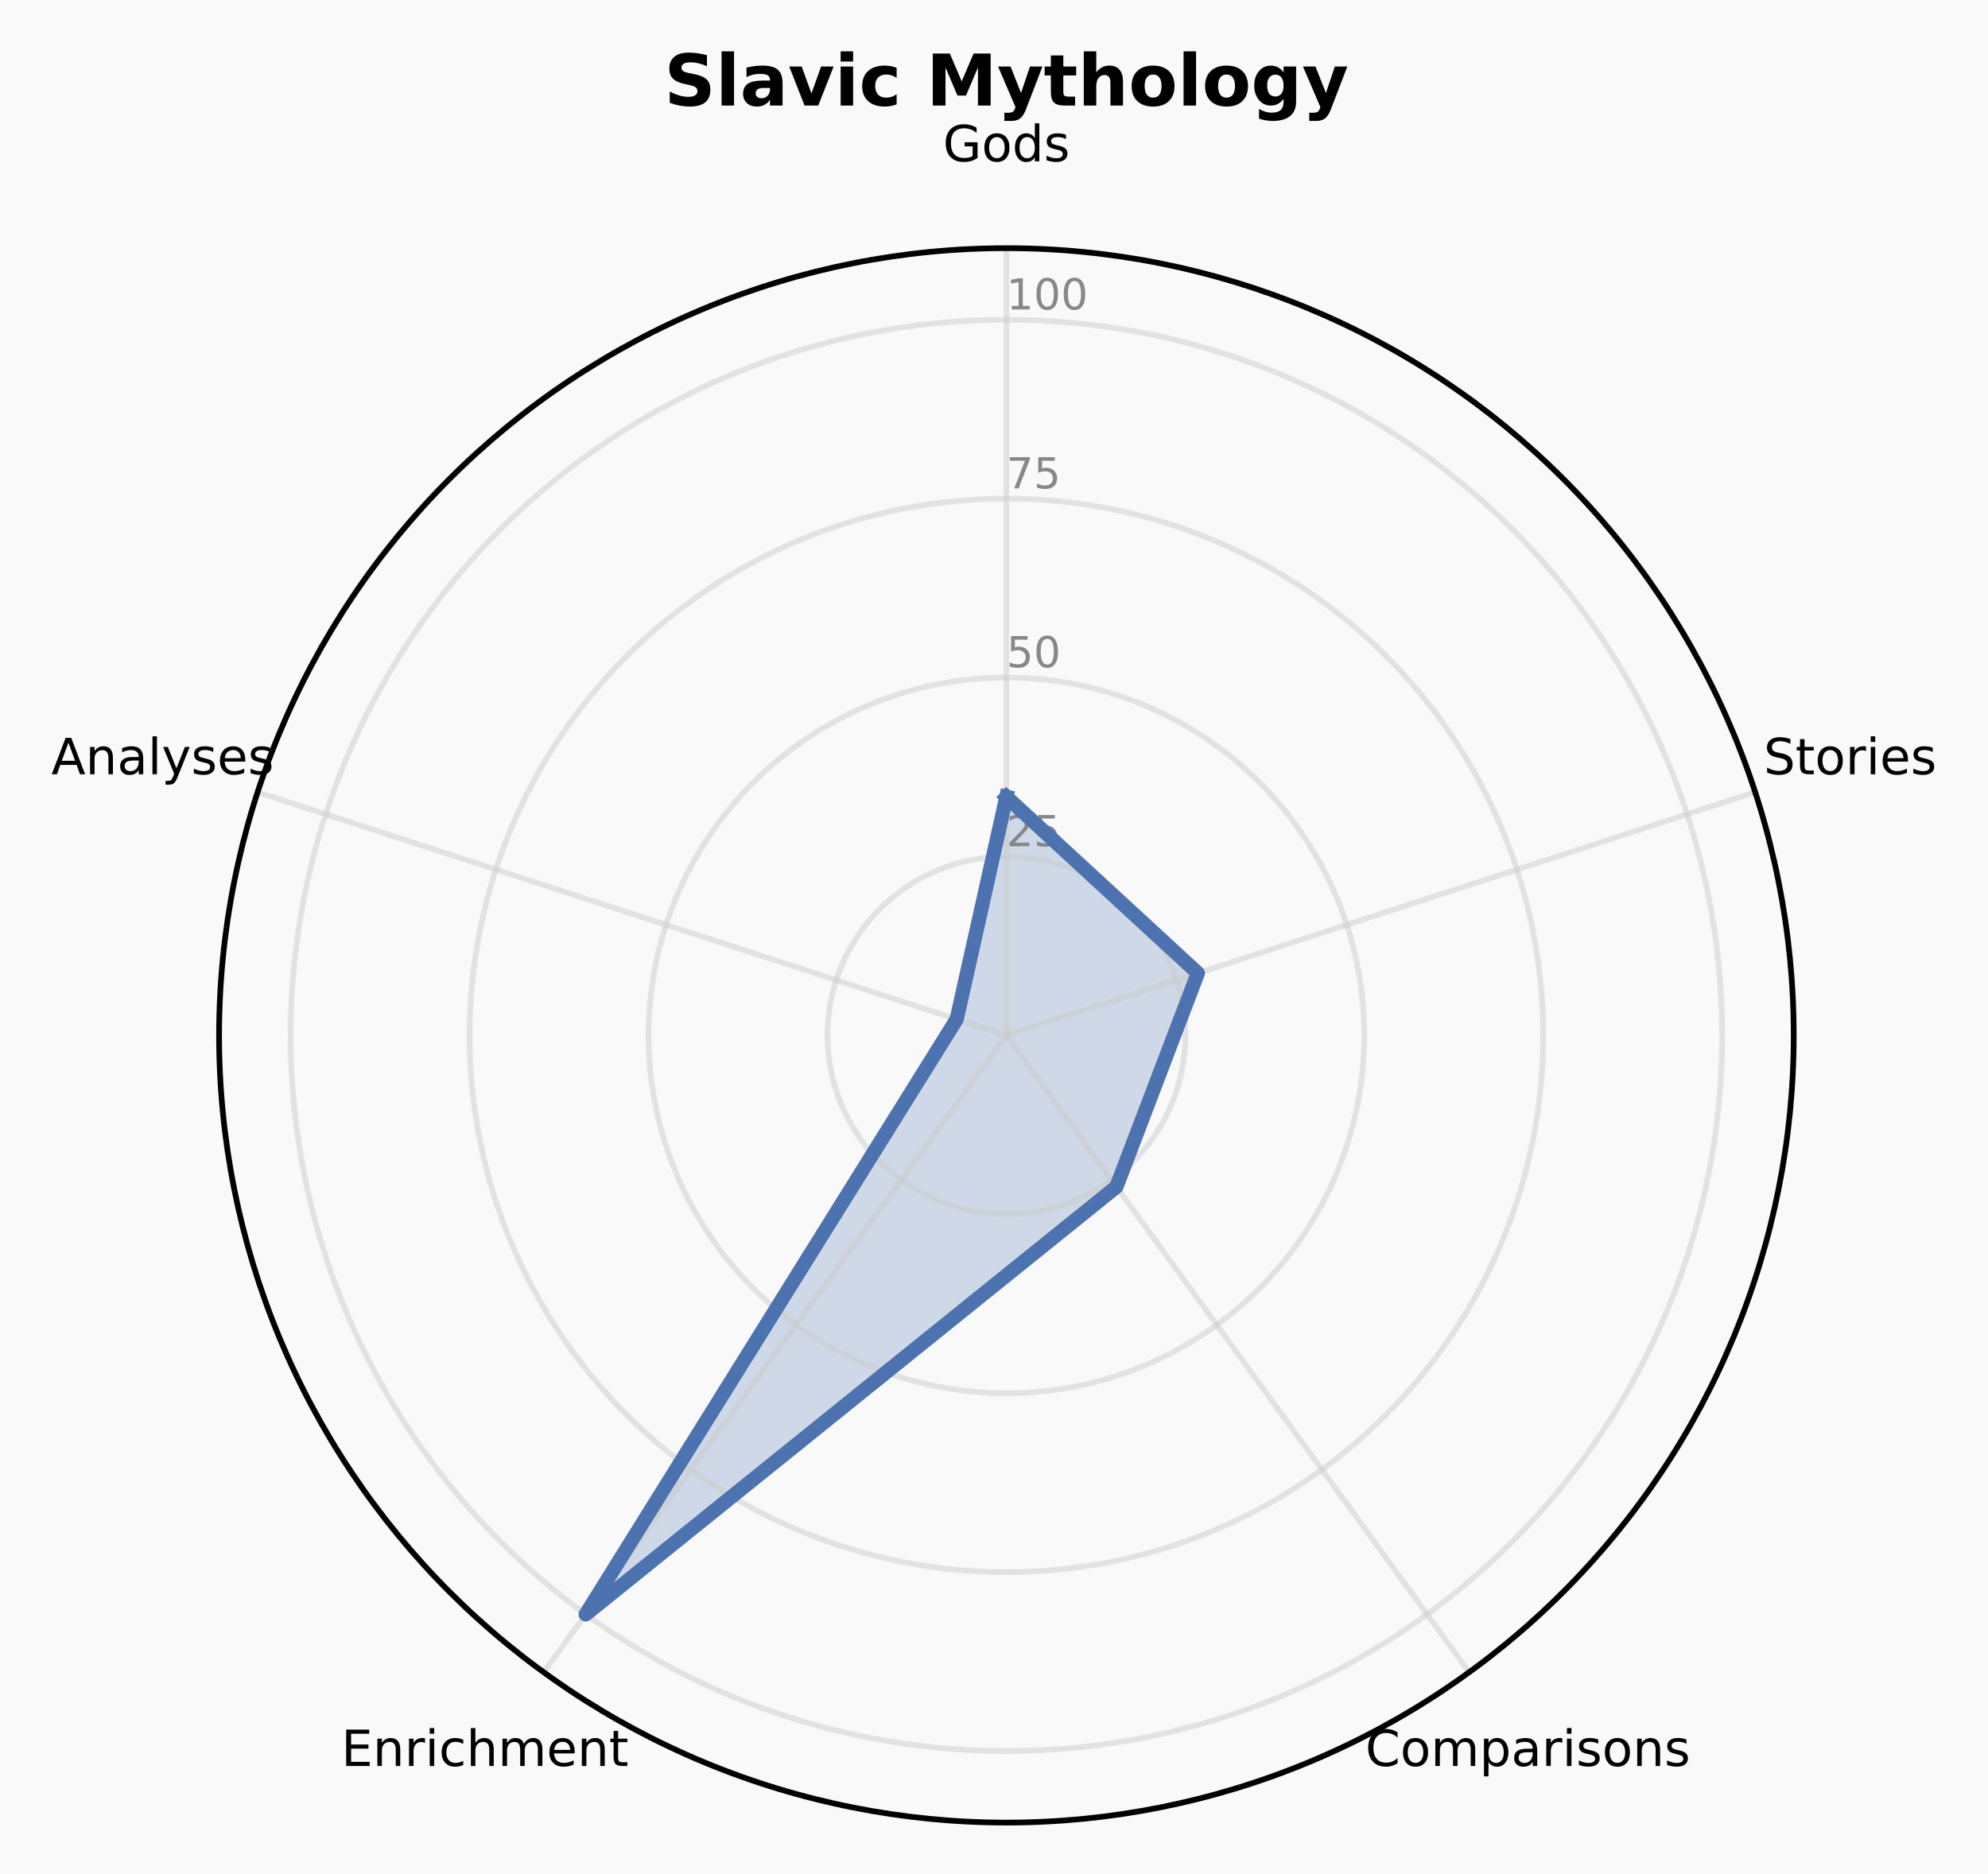
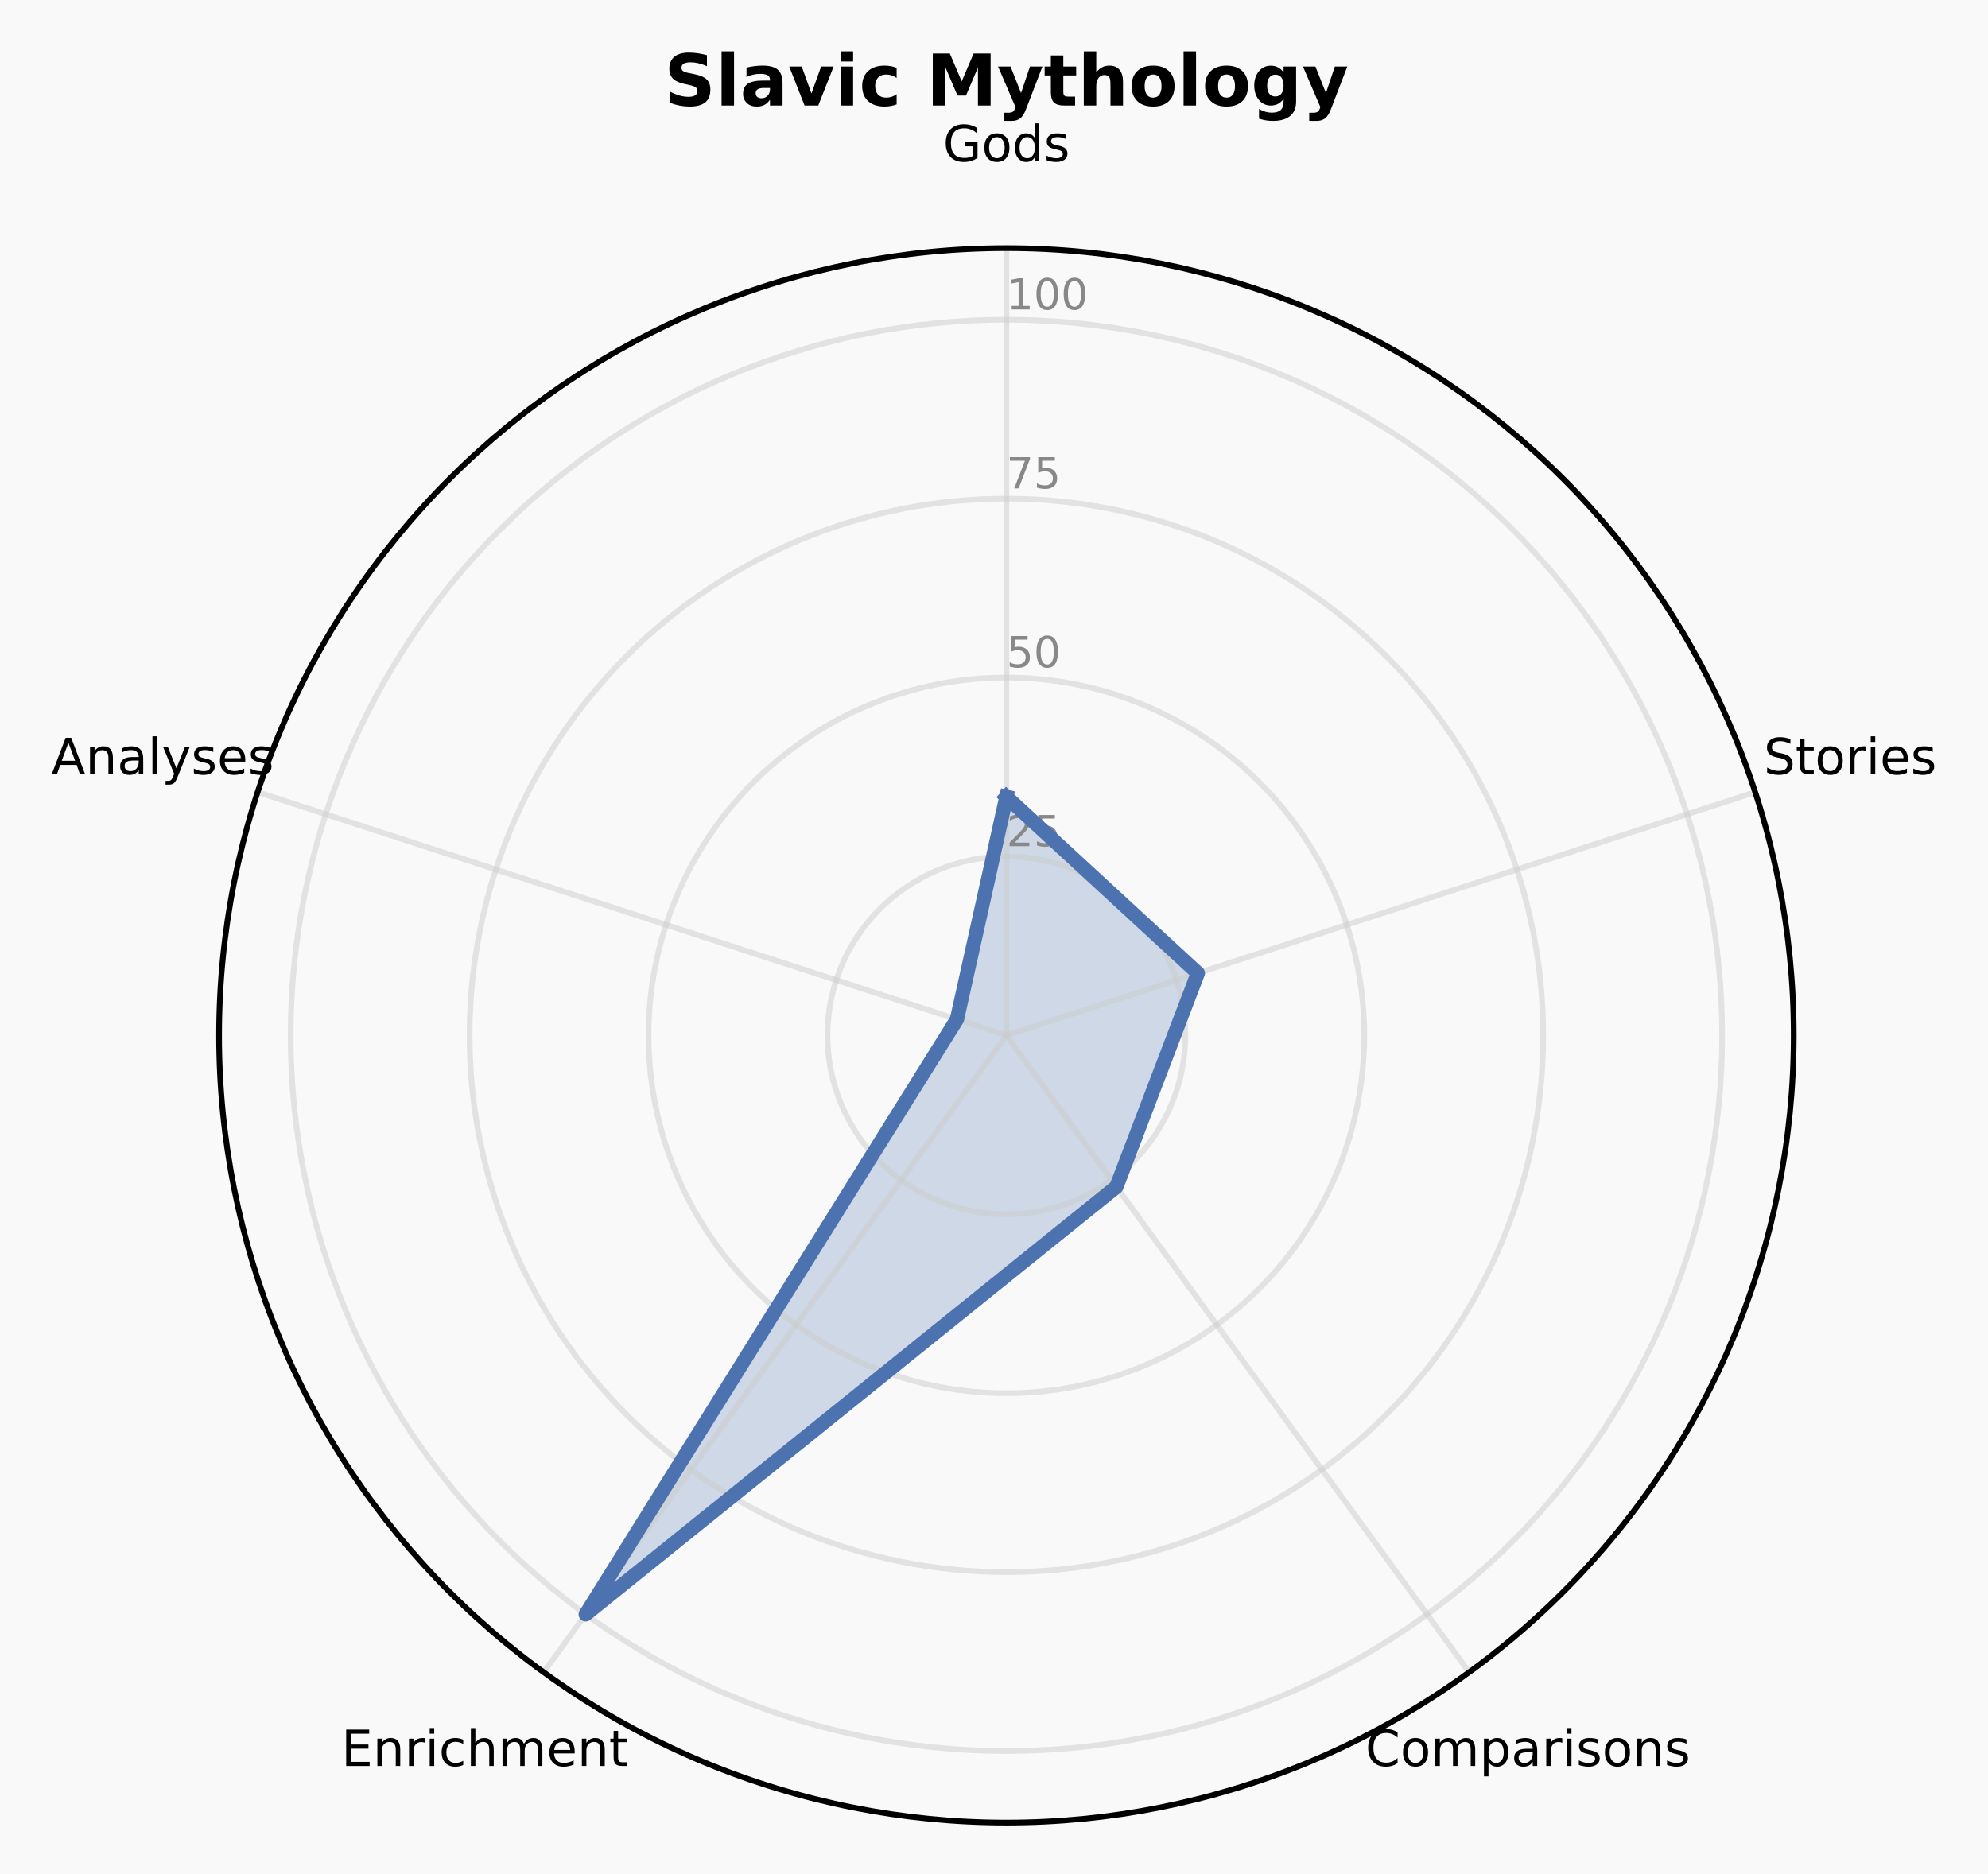
<svg xmlns="http://www.w3.org/2000/svg" xmlns:xlink="http://www.w3.org/1999/xlink" width="278.709pt" height="262.758pt" viewBox="0 0 278.709 262.758" version="1.1">
  <defs>
    <style type="text/css">*{stroke-linejoin: round; stroke-linecap: butt}</style>
  </defs>
  <g id="figure_1">
    <g id="patch_1">
      <path d="M 0 262.758  L 278.709 262.758  L 278.709 0  L 0 0  z " style="fill: #f9f9f9" />
    </g>
    <g id="axes_1">
      <g id="patch_2">
        <path d="M 251.473 145.178  C 251.473 130.683 248.618 116.329 243.071 102.938  C 237.524 89.546 229.393 77.377 219.143 67.128  C 208.894 56.878 196.725 48.748 183.334 43.201  C 169.942 37.654 155.588 34.798 141.093 34.798  C 126.598 34.798 112.244 37.654 98.853 43.201  C 85.461 48.748 73.293 56.878 63.043 67.128  C 52.794 77.377 44.663 89.546 39.116 102.938  C 33.569 116.329 30.714 130.683 30.714 145.178  C 30.714 159.673 33.569 174.027 39.116 187.418  C 44.663 200.81 52.794 212.979 63.043 223.228  C 73.293 233.478 85.461 241.609 98.853 247.155  C 112.244 252.702 126.598 255.558 141.093 255.558  C 155.588 255.558 169.942 252.702 183.334 247.155  C 196.725 241.609 208.894 233.478 219.143 223.228  C 229.393 212.979 237.524 200.81 243.071 187.418  C 248.618 174.027 251.473 159.673 251.473 145.178  M 141.093 145.178  C 141.093 145.178 141.093 145.178 141.093 145.178  C 141.093 145.178 141.093 145.178 141.093 145.178  C 141.093 145.178 141.093 145.178 141.093 145.178  C 141.093 145.178 141.093 145.178 141.093 145.178  C 141.093 145.178 141.093 145.178 141.093 145.178  C 141.093 145.178 141.093 145.178 141.093 145.178  C 141.093 145.178 141.093 145.178 141.093 145.178  C 141.093 145.178 141.093 145.178 141.093 145.178  C 141.093 145.178 141.093 145.178 141.093 145.178  C 141.093 145.178 141.093 145.178 141.093 145.178  C 141.093 145.178 141.093 145.178 141.093 145.178  C 141.093 145.178 141.093 145.178 141.093 145.178  C 141.093 145.178 141.093 145.178 141.093 145.178  C 141.093 145.178 141.093 145.178 141.093 145.178  C 141.093 145.178 141.093 145.178 141.093 145.178  C 141.093 145.178 141.093 145.178 141.093 145.178  z " style="fill: #f9f9f9" />
      </g>
      <g id="patch_3">
-         <path d="M 141.093 111.73  L 167.934 136.457  L 156.519 166.41  L 82.112 226.359  L 134.123 142.913  z " clip-path="url(#p779b6e830b)" style="fill: #4c72b0; opacity: 0.25; stroke: #4c72b0; stroke-linejoin: miter" />
+         <path d="M 141.093 111.73  L 167.934 136.457  L 156.519 166.41  L 82.112 226.359  L 134.162 142.926  z " clip-path="url(#pd8a4aecfb6)" style="fill: #4c72b0; opacity: 0.25; stroke: #4c72b0; stroke-linejoin: miter" />
      </g>
      <g id="matplotlib.axis_1">
        <g id="xtick_1">
          <g id="line2d_1">
-             <path d="M 141.093 145.178  L 141.093 34.798  " clip-path="url(#p779b6e830b)" style="fill: none; stroke: #cccccc; stroke-opacity: 0.5; stroke-width: 0.8; stroke-linecap: square" />
+             <path d="M 141.093 145.178  L 141.093 34.798  " clip-path="url(#pd8a4aecfb6)" style="fill: none; stroke: #cccccc; stroke-opacity: 0.5; stroke-width: 0.8; stroke-linecap: square" />
          </g>
          <g id="text_1">
            <g transform="translate(132.1945 22.61707) scale(0.07 -0.07)">
              <defs>
                <path id="DejaVuSans-2a" d="M 3809 666  L 3809 1919  L 2778 1919  L 2778 2438  L 4434 2438  L 4434 434  Q 4069 175 3628 42  Q 3188 -91 2688 -91  Q 1594 -91 976 548  Q 359 1188 359 2328  Q 359 3472 976 4111  Q 1594 4750 2688 4750  Q 3144 4750 3555 4637  Q 3966 4525 4313 4306  L 4313 3634  Q 3963 3931 3569 4081  Q 3175 4231 2741 4231  Q 1884 4231 1454 3753  Q 1025 3275 1025 2328  Q 1025 1384 1454 906  Q 1884 428 2741 428  Q 3075 428 3337 486  Q 3600 544 3809 666  z " transform="scale(0.015625)" />
                <path id="DejaVuSans-52" d="M 1959 3097  Q 1497 3097 1228 2736  Q 959 2375 959 1747  Q 959 1119 1226 758  Q 1494 397 1959 397  Q 2419 397 2687 759  Q 2956 1122 2956 1747  Q 2956 2369 2687 2733  Q 2419 3097 1959 3097  z M 1959 3584  Q 2709 3584 3137 3096  Q 3566 2609 3566 1747  Q 3566 888 3137 398  Q 2709 -91 1959 -91  Q 1206 -91 779 398  Q 353 888 353 1747  Q 353 2609 779 3096  Q 1206 3584 1959 3584  z " transform="scale(0.015625)" />
                <path id="DejaVuSans-47" d="M 2906 2969  L 2906 4863  L 3481 4863  L 3481 0  L 2906 0  L 2906 525  Q 2725 213 2448 61  Q 2172 -91 1784 -91  Q 1150 -91 751 415  Q 353 922 353 1747  Q 353 2572 751 3078  Q 1150 3584 1784 3584  Q 2172 3584 2448 3432  Q 2725 3281 2906 2969  z M 947 1747  Q 947 1113 1208 752  Q 1469 391 1925 391  Q 2381 391 2643 752  Q 2906 1113 2906 1747  Q 2906 2381 2643 2742  Q 2381 3103 1925 3103  Q 1469 3103 1208 2742  Q 947 2381 947 1747  z " transform="scale(0.015625)" />
                <path id="DejaVuSans-56" d="M 2834 3397  L 2834 2853  Q 2591 2978 2328 3040  Q 2066 3103 1784 3103  Q 1356 3103 1142 2972  Q 928 2841 928 2578  Q 928 2378 1081 2264  Q 1234 2150 1697 2047  L 1894 2003  Q 2506 1872 2764 1633  Q 3022 1394 3022 966  Q 3022 478 2636 193  Q 2250 -91 1575 -91  Q 1294 -91 989 -36  Q 684 19 347 128  L 347 722  Q 666 556 975 473  Q 1284 391 1588 391  Q 1994 391 2212 530  Q 2431 669 2431 922  Q 2431 1156 2273 1281  Q 2116 1406 1581 1522  L 1381 1569  Q 847 1681 609 1914  Q 372 2147 372 2553  Q 372 3047 722 3315  Q 1072 3584 1716 3584  Q 2034 3584 2315 3537  Q 2597 3491 2834 3397  z " transform="scale(0.015625)" />
              </defs>
              <use xlink:href="#DejaVuSans-2a" />
              <use xlink:href="#DejaVuSans-52" transform="translate(77.48438 0)" />
              <use xlink:href="#DejaVuSans-47" transform="translate(138.6719 0)" />
              <use xlink:href="#DejaVuSans-56" transform="translate(202.1562 0)" />
            </g>
          </g>
        </g>
        <g id="xtick_2">
          <g id="line2d_2">
-             <path d="M 141.093 145.178  L 246.07 111.069  " clip-path="url(#p779b6e830b)" style="fill: none; stroke: #cccccc; stroke-opacity: 0.5; stroke-width: 0.8; stroke-linecap: square" />
+             <path d="M 141.093 145.178  L 246.07 111.069  " clip-path="url(#pd8a4aecfb6)" style="fill: none; stroke: #cccccc; stroke-opacity: 0.5; stroke-width: 0.8; stroke-linecap: square" />
          </g>
          <g id="text_2">
            <g transform="translate(247.2616 108.5613) scale(0.07 -0.07)">
              <defs>
                <path id="DejaVuSans-36" d="M 3425 4513  L 3425 3897  Q 3066 4069 2747 4153  Q 2428 4238 2131 4238  Q 1616 4238 1336 4038  Q 1056 3838 1056 3469  Q 1056 3159 1242 3001  Q 1428 2844 1947 2747  L 2328 2669  Q 3034 2534 3370 2195  Q 3706 1856 3706 1288  Q 3706 609 3251 259  Q 2797 -91 1919 -91  Q 1588 -91 1214 -16  Q 841 59 441 206  L 441 856  Q 825 641 1194 531  Q 1563 422 1919 422  Q 2459 422 2753 634  Q 3047 847 3047 1241  Q 3047 1584 2836 1778  Q 2625 1972 2144 2069  L 1759 2144  Q 1053 2284 737 2584  Q 422 2884 422 3419  Q 422 4038 858 4394  Q 1294 4750 2059 4750  Q 2388 4750 2728 4690  Q 3069 4631 3425 4513  z " transform="scale(0.015625)" />
                <path id="DejaVuSans-57" d="M 1172 4494  L 1172 3500  L 2356 3500  L 2356 3053  L 1172 3053  L 1172 1153  Q 1172 725 1289 603  Q 1406 481 1766 481  L 2356 481  L 2356 0  L 1766 0  Q 1100 0 847 248  Q 594 497 594 1153  L 594 3053  L 172 3053  L 172 3500  L 594 3500  L 594 4494  L 1172 4494  z " transform="scale(0.015625)" />
                <path id="DejaVuSans-55" d="M 2631 2963  Q 2534 3019 2420 3045  Q 2306 3072 2169 3072  Q 1681 3072 1420 2755  Q 1159 2438 1159 1844  L 1159 0  L 581 0  L 581 3500  L 1159 3500  L 1159 2956  Q 1341 3275 1631 3429  Q 1922 3584 2338 3584  Q 2397 3584 2469 3576  Q 2541 3569 2628 3553  L 2631 2963  z " transform="scale(0.015625)" />
                <path id="DejaVuSans-4c" d="M 603 3500  L 1178 3500  L 1178 0  L 603 0  L 603 3500  z M 603 4863  L 1178 4863  L 1178 4134  L 603 4134  L 603 4863  z " transform="scale(0.015625)" />
                <path id="DejaVuSans-48" d="M 3597 1894  L 3597 1613  L 953 1613  Q 991 1019 1311 708  Q 1631 397 2203 397  Q 2534 397 2845 478  Q 3156 559 3463 722  L 3463 178  Q 3153 47 2828 -22  Q 2503 -91 2169 -91  Q 1331 -91 842 396  Q 353 884 353 1716  Q 353 2575 817 3079  Q 1281 3584 2069 3584  Q 2775 3584 3186 3129  Q 3597 2675 3597 1894  z M 3022 2063  Q 3016 2534 2758 2815  Q 2500 3097 2075 3097  Q 1594 3097 1305 2825  Q 1016 2553 972 2059  L 3022 2063  z " transform="scale(0.015625)" />
              </defs>
              <use xlink:href="#DejaVuSans-36" />
              <use xlink:href="#DejaVuSans-57" transform="translate(63.48438 0)" />
              <use xlink:href="#DejaVuSans-52" transform="translate(102.6875 0)" />
              <use xlink:href="#DejaVuSans-55" transform="translate(163.875 0)" />
              <use xlink:href="#DejaVuSans-4c" transform="translate(204.9844 0)" />
              <use xlink:href="#DejaVuSans-48" transform="translate(232.7656 0)" />
              <use xlink:href="#DejaVuSans-56" transform="translate(294.2969 0)" />
            </g>
          </g>
        </g>
        <g id="xtick_3">
          <g id="line2d_3">
-             <path d="M 141.093 145.178  L 205.973 234.477  " clip-path="url(#p779b6e830b)" style="fill: none; stroke: #cccccc; stroke-opacity: 0.5; stroke-width: 0.8; stroke-linecap: square" />
+             <path d="M 141.093 145.178  L 205.973 234.477  " clip-path="url(#pd8a4aecfb6)" style="fill: none; stroke: #cccccc; stroke-opacity: 0.5; stroke-width: 0.8; stroke-linecap: square" />
          </g>
          <g id="text_3">
            <g transform="translate(191.4228 247.6219) scale(0.07 -0.07)">
              <defs>
                <path id="DejaVuSans-26" d="M 4122 4306  L 4122 3641  Q 3803 3938 3442 4084  Q 3081 4231 2675 4231  Q 1875 4231 1450 3742  Q 1025 3253 1025 2328  Q 1025 1406 1450 917  Q 1875 428 2675 428  Q 3081 428 3442 575  Q 3803 722 4122 1019  L 4122 359  Q 3791 134 3420 21  Q 3050 -91 2638 -91  Q 1578 -91 968 557  Q 359 1206 359 2328  Q 359 3453 968 4101  Q 1578 4750 2638 4750  Q 3056 4750 3426 4639  Q 3797 4528 4122 4306  z " transform="scale(0.015625)" />
                <path id="DejaVuSans-50" d="M 3328 2828  Q 3544 3216 3844 3400  Q 4144 3584 4550 3584  Q 5097 3584 5394 3201  Q 5691 2819 5691 2113  L 5691 0  L 5113 0  L 5113 2094  Q 5113 2597 4934 2840  Q 4756 3084 4391 3084  Q 3944 3084 3684 2787  Q 3425 2491 3425 1978  L 3425 0  L 2847 0  L 2847 2094  Q 2847 2600 2669 2842  Q 2491 3084 2119 3084  Q 1678 3084 1418 2786  Q 1159 2488 1159 1978  L 1159 0  L 581 0  L 581 3500  L 1159 3500  L 1159 2956  Q 1356 3278 1631 3431  Q 1906 3584 2284 3584  Q 2666 3584 2933 3390  Q 3200 3197 3328 2828  z " transform="scale(0.015625)" />
                <path id="DejaVuSans-53" d="M 1159 525  L 1159 -1331  L 581 -1331  L 581 3500  L 1159 3500  L 1159 2969  Q 1341 3281 1617 3432  Q 1894 3584 2278 3584  Q 2916 3584 3314 3078  Q 3713 2572 3713 1747  Q 3713 922 3314 415  Q 2916 -91 2278 -91  Q 1894 -91 1617 61  Q 1341 213 1159 525  z M 3116 1747  Q 3116 2381 2855 2742  Q 2594 3103 2138 3103  Q 1681 3103 1420 2742  Q 1159 2381 1159 1747  Q 1159 1113 1420 752  Q 1681 391 2138 391  Q 2594 391 2855 752  Q 3116 1113 3116 1747  z " transform="scale(0.015625)" />
                <path id="DejaVuSans-44" d="M 2194 1759  Q 1497 1759 1228 1600  Q 959 1441 959 1056  Q 959 750 1161 570  Q 1363 391 1709 391  Q 2188 391 2477 730  Q 2766 1069 2766 1631  L 2766 1759  L 2194 1759  z M 3341 1997  L 3341 0  L 2766 0  L 2766 531  Q 2569 213 2275 61  Q 1981 -91 1556 -91  Q 1019 -91 701 211  Q 384 513 384 1019  Q 384 1609 779 1909  Q 1175 2209 1959 2209  L 2766 2209  L 2766 2266  Q 2766 2663 2505 2880  Q 2244 3097 1772 3097  Q 1472 3097 1187 3025  Q 903 2953 641 2809  L 641 3341  Q 956 3463 1253 3523  Q 1550 3584 1831 3584  Q 2591 3584 2966 3190  Q 3341 2797 3341 1997  z " transform="scale(0.015625)" />
                <path id="DejaVuSans-51" d="M 3513 2113  L 3513 0  L 2938 0  L 2938 2094  Q 2938 2591 2744 2837  Q 2550 3084 2163 3084  Q 1697 3084 1428 2787  Q 1159 2491 1159 1978  L 1159 0  L 581 0  L 581 3500  L 1159 3500  L 1159 2956  Q 1366 3272 1645 3428  Q 1925 3584 2291 3584  Q 2894 3584 3203 3211  Q 3513 2838 3513 2113  z " transform="scale(0.015625)" />
              </defs>
              <use xlink:href="#DejaVuSans-26" />
              <use xlink:href="#DejaVuSans-52" transform="translate(69.82812 0)" />
              <use xlink:href="#DejaVuSans-50" transform="translate(131.0156 0)" />
              <use xlink:href="#DejaVuSans-53" transform="translate(228.4219 0)" />
              <use xlink:href="#DejaVuSans-44" transform="translate(291.9062 0)" />
              <use xlink:href="#DejaVuSans-55" transform="translate(353.1875 0)" />
              <use xlink:href="#DejaVuSans-4c" transform="translate(394.2969 0)" />
              <use xlink:href="#DejaVuSans-56" transform="translate(422.0781 0)" />
              <use xlink:href="#DejaVuSans-52" transform="translate(474.1719 0)" />
              <use xlink:href="#DejaVuSans-51" transform="translate(535.3594 0)" />
              <use xlink:href="#DejaVuSans-56" transform="translate(598.7344 0)" />
            </g>
          </g>
        </g>
        <g id="xtick_4">
          <g id="line2d_4">
-             <path d="M 141.093 145.178  L 76.214 234.477  " clip-path="url(#p779b6e830b)" style="fill: none; stroke: #cccccc; stroke-opacity: 0.5; stroke-width: 0.8; stroke-linecap: square" />
+             <path d="M 141.093 145.178  L 76.214 234.477  " clip-path="url(#pd8a4aecfb6)" style="fill: none; stroke: #cccccc; stroke-opacity: 0.5; stroke-width: 0.8; stroke-linecap: square" />
          </g>
          <g id="text_4">
            <g transform="translate(47.8483 247.6219) scale(0.07 -0.07)">
              <defs>
                <path id="DejaVuSans-28" d="M 628 4666  L 3578 4666  L 3578 4134  L 1259 4134  L 1259 2753  L 3481 2753  L 3481 2222  L 1259 2222  L 1259 531  L 3634 531  L 3634 0  L 628 0  L 628 4666  z " transform="scale(0.015625)" />
                <path id="DejaVuSans-46" d="M 3122 3366  L 3122 2828  Q 2878 2963 2633 3030  Q 2388 3097 2138 3097  Q 1578 3097 1268 2742  Q 959 2388 959 1747  Q 959 1106 1268 751  Q 1578 397 2138 397  Q 2388 397 2633 464  Q 2878 531 3122 666  L 3122 134  Q 2881 22 2623 -34  Q 2366 -91 2075 -91  Q 1284 -91 818 406  Q 353 903 353 1747  Q 353 2603 823 3093  Q 1294 3584 2113 3584  Q 2378 3584 2631 3529  Q 2884 3475 3122 3366  z " transform="scale(0.015625)" />
                <path id="DejaVuSans-4b" d="M 3513 2113  L 3513 0  L 2938 0  L 2938 2094  Q 2938 2591 2744 2837  Q 2550 3084 2163 3084  Q 1697 3084 1428 2787  Q 1159 2491 1159 1978  L 1159 0  L 581 0  L 581 4863  L 1159 4863  L 1159 2956  Q 1366 3272 1645 3428  Q 1925 3584 2291 3584  Q 2894 3584 3203 3211  Q 3513 2838 3513 2113  z " transform="scale(0.015625)" />
              </defs>
              <use xlink:href="#DejaVuSans-28" />
              <use xlink:href="#DejaVuSans-51" transform="translate(63.1875 0)" />
              <use xlink:href="#DejaVuSans-55" transform="translate(126.5625 0)" />
              <use xlink:href="#DejaVuSans-4c" transform="translate(167.6719 0)" />
              <use xlink:href="#DejaVuSans-46" transform="translate(195.4531 0)" />
              <use xlink:href="#DejaVuSans-4b" transform="translate(250.4375 0)" />
              <use xlink:href="#DejaVuSans-50" transform="translate(313.8125 0)" />
              <use xlink:href="#DejaVuSans-48" transform="translate(411.2188 0)" />
              <use xlink:href="#DejaVuSans-51" transform="translate(472.75 0)" />
              <use xlink:href="#DejaVuSans-57" transform="translate(536.125 0)" />
            </g>
          </g>
        </g>
        <g id="xtick_5">
          <g id="line2d_5">
-             <path d="M 141.093 145.178  L 36.116 111.069  " clip-path="url(#p779b6e830b)" style="fill: none; stroke: #cccccc; stroke-opacity: 0.5; stroke-width: 0.8; stroke-linecap: square" />
+             <path d="M 141.093 145.178  L 36.116 111.069  " clip-path="url(#pd8a4aecfb6)" style="fill: none; stroke: #cccccc; stroke-opacity: 0.5; stroke-width: 0.8; stroke-linecap: square" />
          </g>
          <g id="text_5">
            <g transform="translate(7.2 108.5613) scale(0.07 -0.07)">
              <defs>
                <path id="DejaVuSans-24" d="M 2188 4044  L 1331 1722  L 3047 1722  L 2188 4044  z M 1831 4666  L 2547 4666  L 4325 0  L 3669 0  L 3244 1197  L 1141 1197  L 716 0  L 50 0  L 1831 4666  z " transform="scale(0.015625)" />
                <path id="DejaVuSans-4f" d="M 603 4863  L 1178 4863  L 1178 0  L 603 0  L 603 4863  z " transform="scale(0.015625)" />
                <path id="DejaVuSans-5c" d="M 2059 -325  Q 1816 -950 1584 -1140  Q 1353 -1331 966 -1331  L 506 -1331  L 506 -850  L 844 -850  Q 1081 -850 1212 -737  Q 1344 -625 1503 -206  L 1606 56  L 191 3500  L 800 3500  L 1894 763  L 2988 3500  L 3597 3500  L 2059 -325  z " transform="scale(0.015625)" />
              </defs>
              <use xlink:href="#DejaVuSans-24" />
              <use xlink:href="#DejaVuSans-51" transform="translate(68.40625 0)" />
              <use xlink:href="#DejaVuSans-44" transform="translate(131.7812 0)" />
              <use xlink:href="#DejaVuSans-4f" transform="translate(193.0625 0)" />
              <use xlink:href="#DejaVuSans-5c" transform="translate(220.8438 0)" />
              <use xlink:href="#DejaVuSans-56" transform="translate(280.0312 0)" />
              <use xlink:href="#DejaVuSans-48" transform="translate(332.125 0)" />
              <use xlink:href="#DejaVuSans-56" transform="translate(393.6562 0)" />
            </g>
          </g>
        </g>
      </g>
      <g id="matplotlib.axis_2">
        <g id="ytick_1">
          <g id="line2d_6">
-             <path d="M 141.093 120.092  C 144.388 120.092 147.65 120.741 150.693 122.001  C 153.737 123.262 156.503 125.11 158.832 127.439  C 161.161 129.769 163.009 132.534 164.27 135.578  C 165.531 138.621 166.18 141.884 166.18 145.178  C 166.18 148.472 165.531 151.735 164.27 154.778  C 163.009 157.822 161.161 160.587 158.832 162.917  C 156.503 165.246 153.737 167.094 150.693 168.355  C 147.65 169.615 144.388 170.264 141.093 170.264  C 137.799 170.264 134.537 169.615 131.493 168.355  C 128.45 167.094 125.684 165.246 123.355 162.917  C 121.025 160.587 119.177 157.822 117.917 154.778  C 116.656 151.735 116.007 148.472 116.007 145.178  C 116.007 141.884 116.656 138.621 117.917 135.578  C 119.177 132.534 121.025 129.769 123.355 127.439  C 125.684 125.11 128.45 123.262 131.493 122.001  C 134.537 120.741 137.799 120.092 141.093 120.092  " clip-path="url(#p779b6e830b)" style="fill: none; stroke: #cccccc; stroke-opacity: 0.5; stroke-width: 0.8; stroke-linecap: square" />
+             <path d="M 141.093 120.092  C 144.388 120.092 147.65 120.741 150.693 122.001  C 153.737 123.262 156.503 125.11 158.832 127.439  C 161.161 129.769 163.009 132.534 164.27 135.578  C 165.531 138.621 166.18 141.884 166.18 145.178  C 166.18 148.472 165.531 151.735 164.27 154.778  C 163.009 157.822 161.161 160.587 158.832 162.917  C 156.503 165.246 153.737 167.094 150.693 168.355  C 147.65 169.615 144.388 170.264 141.093 170.264  C 137.799 170.264 134.537 169.615 131.493 168.355  C 128.45 167.094 125.684 165.246 123.355 162.917  C 121.025 160.587 119.177 157.822 117.917 154.778  C 116.656 151.735 116.007 148.472 116.007 145.178  C 116.007 141.884 116.656 138.621 117.917 135.578  C 119.177 132.534 121.025 129.769 123.355 127.439  C 125.684 125.11 128.45 123.262 131.493 122.001  C 134.537 120.741 137.799 120.092 141.093 120.092  " clip-path="url(#pd8a4aecfb6)" style="fill: none; stroke: #cccccc; stroke-opacity: 0.5; stroke-width: 0.8; stroke-linecap: square" />
          </g>
          <g id="text_6">
            <g style="fill: #888888" transform="translate(141.0933 118.6504) scale(0.06 -0.06)">
              <defs>
                <path id="DejaVuSans-15" d="M 1228 531  L 3431 531  L 3431 0  L 469 0  L 469 531  Q 828 903 1448 1529  Q 2069 2156 2228 2338  Q 2531 2678 2651 2914  Q 2772 3150 2772 3378  Q 2772 3750 2511 3984  Q 2250 4219 1831 4219  Q 1534 4219 1204 4116  Q 875 4013 500 3803  L 500 4441  Q 881 4594 1212 4672  Q 1544 4750 1819 4750  Q 2544 4750 2975 4387  Q 3406 4025 3406 3419  Q 3406 3131 3298 2873  Q 3191 2616 2906 2266  Q 2828 2175 2409 1742  Q 1991 1309 1228 531  z " transform="scale(0.015625)" />
                <path id="DejaVuSans-18" d="M 691 4666  L 3169 4666  L 3169 4134  L 1269 4134  L 1269 2991  Q 1406 3038 1543 3061  Q 1681 3084 1819 3084  Q 2600 3084 3056 2656  Q 3513 2228 3513 1497  Q 3513 744 3044 326  Q 2575 -91 1722 -91  Q 1428 -91 1123 -41  Q 819 9 494 109  L 494 744  Q 775 591 1075 516  Q 1375 441 1709 441  Q 2250 441 2565 725  Q 2881 1009 2881 1497  Q 2881 1984 2565 2268  Q 2250 2553 1709 2553  Q 1456 2553 1204 2497  Q 953 2441 691 2322  L 691 4666  z " transform="scale(0.015625)" />
              </defs>
              <use xlink:href="#DejaVuSans-15" />
              <use xlink:href="#DejaVuSans-18" transform="translate(63.625 0)" />
            </g>
          </g>
        </g>
        <g id="ytick_2">
          <g id="line2d_7">
-             <path d="M 141.093 95.005  C 147.682 95.005 154.206 96.303 160.293 98.825  C 166.381 101.346 171.912 105.042 176.571 109.701  C 181.229 114.36 184.925 119.891 187.447 125.978  C 189.968 132.065 191.266 138.589 191.266 145.178  C 191.266 151.767 189.968 158.291 187.447 164.378  C 184.925 170.465 181.229 175.997 176.571 180.655  C 171.912 185.314 166.381 189.01 160.293 191.531  C 154.206 194.053 147.682 195.351 141.093 195.351  C 134.505 195.351 127.98 194.053 121.893 191.531  C 115.806 189.01 110.275 185.314 105.616 180.655  C 100.957 175.997 97.261 170.465 94.74 164.378  C 92.219 158.291 90.921 151.767 90.921 145.178  C 90.921 138.589 92.219 132.065 94.74 125.978  C 97.261 119.891 100.957 114.36 105.616 109.701  C 110.275 105.042 115.806 101.346 121.893 98.825  C 127.98 96.303 134.505 95.005 141.093 95.005  " clip-path="url(#p779b6e830b)" style="fill: none; stroke: #cccccc; stroke-opacity: 0.5; stroke-width: 0.8; stroke-linecap: square" />
+             <path d="M 141.093 95.005  C 147.682 95.005 154.206 96.303 160.293 98.825  C 166.381 101.346 171.912 105.042 176.571 109.701  C 181.229 114.36 184.925 119.891 187.447 125.978  C 189.968 132.065 191.266 138.589 191.266 145.178  C 191.266 151.767 189.968 158.291 187.447 164.378  C 184.925 170.465 181.229 175.997 176.571 180.655  C 171.912 185.314 166.381 189.01 160.293 191.531  C 154.206 194.053 147.682 195.351 141.093 195.351  C 134.505 195.351 127.98 194.053 121.893 191.531  C 115.806 189.01 110.275 185.314 105.616 180.655  C 100.957 175.997 97.261 170.465 94.74 164.378  C 92.219 158.291 90.921 151.767 90.921 145.178  C 90.921 138.589 92.219 132.065 94.74 125.978  C 97.261 119.891 100.957 114.36 105.616 109.701  C 110.275 105.042 115.806 101.346 121.893 98.825  C 127.98 96.303 134.505 95.005 141.093 95.005  " clip-path="url(#pd8a4aecfb6)" style="fill: none; stroke: #cccccc; stroke-opacity: 0.5; stroke-width: 0.8; stroke-linecap: square" />
          </g>
          <g id="text_7">
            <g style="fill: #888888" transform="translate(141.0933 93.56408) scale(0.06 -0.06)">
              <defs>
                <path id="DejaVuSans-13" d="M 2034 4250  Q 1547 4250 1301 3770  Q 1056 3291 1056 2328  Q 1056 1369 1301 889  Q 1547 409 2034 409  Q 2525 409 2770 889  Q 3016 1369 3016 2328  Q 3016 3291 2770 3770  Q 2525 4250 2034 4250  z M 2034 4750  Q 2819 4750 3233 4129  Q 3647 3509 3647 2328  Q 3647 1150 3233 529  Q 2819 -91 2034 -91  Q 1250 -91 836 529  Q 422 1150 422 2328  Q 422 3509 836 4129  Q 1250 4750 2034 4750  z " transform="scale(0.015625)" />
              </defs>
              <use xlink:href="#DejaVuSans-18" />
              <use xlink:href="#DejaVuSans-13" transform="translate(63.625 0)" />
            </g>
          </g>
        </g>
        <g id="ytick_3">
          <g id="line2d_8">
-             <path d="M 141.093 69.919  C 150.976 69.919 160.763 71.866 169.894 75.648  C 179.024 79.43 187.321 84.974 194.309 91.962  C 201.298 98.95 206.841 107.247 210.623 116.378  C 214.405 125.508 216.352 135.295 216.352 145.178  C 216.352 155.061 214.405 164.848 210.623 173.978  C 206.841 183.109 201.298 191.406 194.309 198.394  C 187.321 205.382 179.024 210.926 169.894 214.708  C 160.763 218.49 150.976 220.437 141.093 220.437  C 131.21 220.437 121.424 218.49 112.293 214.708  C 103.162 210.926 94.866 205.382 87.877 198.394  C 80.889 191.406 75.345 183.109 71.563 173.978  C 67.781 164.848 65.834 155.061 65.834 145.178  C 65.834 135.295 67.781 125.508 71.563 116.378  C 75.345 107.247 80.889 98.95 87.877 91.962  C 94.866 84.974 103.162 79.43 112.293 75.648  C 121.424 71.866 131.21 69.919 141.093 69.919  " clip-path="url(#p779b6e830b)" style="fill: none; stroke: #cccccc; stroke-opacity: 0.5; stroke-width: 0.8; stroke-linecap: square" />
+             <path d="M 141.093 69.919  C 150.976 69.919 160.763 71.866 169.894 75.648  C 179.024 79.43 187.321 84.974 194.309 91.962  C 201.298 98.95 206.841 107.247 210.623 116.378  C 214.405 125.508 216.352 135.295 216.352 145.178  C 216.352 155.061 214.405 164.848 210.623 173.978  C 206.841 183.109 201.298 191.406 194.309 198.394  C 187.321 205.382 179.024 210.926 169.894 214.708  C 160.763 218.49 150.976 220.437 141.093 220.437  C 131.21 220.437 121.424 218.49 112.293 214.708  C 103.162 210.926 94.866 205.382 87.877 198.394  C 80.889 191.406 75.345 183.109 71.563 173.978  C 67.781 164.848 65.834 155.061 65.834 145.178  C 65.834 135.295 67.781 125.508 71.563 116.378  C 75.345 107.247 80.889 98.95 87.877 91.962  C 94.866 84.974 103.162 79.43 112.293 75.648  C 121.424 71.866 131.21 69.919 141.093 69.919  " clip-path="url(#pd8a4aecfb6)" style="fill: none; stroke: #cccccc; stroke-opacity: 0.5; stroke-width: 0.8; stroke-linecap: square" />
          </g>
          <g id="text_8">
            <g style="fill: #888888" transform="translate(141.0933 68.47781) scale(0.06 -0.06)">
              <defs>
                <path id="DejaVuSans-1a" d="M 525 4666  L 3525 4666  L 3525 4397  L 1831 0  L 1172 0  L 2766 4134  L 525 4134  L 525 4666  z " transform="scale(0.015625)" />
              </defs>
              <use xlink:href="#DejaVuSans-1a" />
              <use xlink:href="#DejaVuSans-18" transform="translate(63.625 0)" />
            </g>
          </g>
        </g>
        <g id="ytick_4">
          <g id="line2d_9">
-             <path d="M 141.093 44.833  C 154.27 44.833 167.32 47.429 179.494 52.471  C 191.668 57.514 202.73 64.906 212.048 74.223  C 221.366 83.541 228.757 94.603 233.8 106.778  C 238.843 118.952 241.438 132.001 241.438 145.178  C 241.438 158.355 238.843 171.404 233.8 183.578  C 228.757 195.753 221.366 206.815 212.048 216.133  C 202.73 225.45 191.668 232.842 179.494 237.885  C 167.32 242.927 154.27 245.523 141.093 245.523  C 127.916 245.523 114.867 242.927 102.693 237.885  C 90.519 232.842 79.456 225.45 70.139 216.133  C 60.821 206.815 53.429 195.753 48.387 183.578  C 43.344 171.404 40.748 158.355 40.748 145.178  C 40.748 132.001 43.344 118.952 48.387 106.778  C 53.429 94.603 60.821 83.541 70.139 74.223  C 79.456 64.906 90.519 57.514 102.693 52.471  C 114.867 47.429 127.916 44.833 141.093 44.833  " clip-path="url(#p779b6e830b)" style="fill: none; stroke: #cccccc; stroke-opacity: 0.5; stroke-width: 0.8; stroke-linecap: square" />
+             <path d="M 141.093 44.833  C 154.27 44.833 167.32 47.429 179.494 52.471  C 191.668 57.514 202.73 64.906 212.048 74.223  C 221.366 83.541 228.757 94.603 233.8 106.778  C 238.843 118.952 241.438 132.001 241.438 145.178  C 241.438 158.355 238.843 171.404 233.8 183.578  C 228.757 195.753 221.366 206.815 212.048 216.133  C 202.73 225.45 191.668 232.842 179.494 237.885  C 167.32 242.927 154.27 245.523 141.093 245.523  C 127.916 245.523 114.867 242.927 102.693 237.885  C 90.519 232.842 79.456 225.45 70.139 216.133  C 60.821 206.815 53.429 195.753 48.387 183.578  C 43.344 171.404 40.748 158.355 40.748 145.178  C 40.748 132.001 43.344 118.952 48.387 106.778  C 53.429 94.603 60.821 83.541 70.139 74.223  C 79.456 64.906 90.519 57.514 102.693 52.471  C 114.867 47.429 127.916 44.833 141.093 44.833  " clip-path="url(#pd8a4aecfb6)" style="fill: none; stroke: #cccccc; stroke-opacity: 0.5; stroke-width: 0.8; stroke-linecap: square" />
          </g>
          <g id="text_9">
            <g style="fill: #888888" transform="translate(141.0933 43.39154) scale(0.06 -0.06)">
              <defs>
                <path id="DejaVuSans-14" d="M 794 531  L 1825 531  L 1825 4091  L 703 3866  L 703 4441  L 1819 4666  L 2450 4666  L 2450 531  L 3481 531  L 3481 0  L 794 0  L 794 531  z " transform="scale(0.015625)" />
              </defs>
              <use xlink:href="#DejaVuSans-14" />
              <use xlink:href="#DejaVuSans-13" transform="translate(63.625 0)" />
              <use xlink:href="#DejaVuSans-13" transform="translate(127.25 0)" />
            </g>
          </g>
        </g>
      </g>
      <g id="line2d_10">
-         <path d="M 141.093 111.73  L 167.934 136.457  L 156.519 166.41  L 82.112 226.359  L 134.123 142.913  L 141.093 111.73  " clip-path="url(#p779b6e830b)" style="fill: none; stroke: #4c72b0; stroke-width: 2; stroke-linecap: square" />
+         <path d="M 141.093 111.73  L 167.934 136.457  L 156.519 166.41  L 82.112 226.359  L 134.162 142.926  L 141.093 111.73  " clip-path="url(#pd8a4aecfb6)" style="fill: none; stroke: #4c72b0; stroke-width: 2; stroke-linecap: square" />
      </g>
      <g id="patch_4">
        <path d="M 141.093 34.798  C 126.598 34.798 112.244 37.654 98.853 43.201  C 85.461 48.748 73.293 56.878 63.043 67.128  C 52.794 77.377 44.663 89.546 39.116 102.938  C 33.569 116.329 30.714 130.683 30.714 145.178  C 30.714 159.673 33.569 174.027 39.116 187.418  C 44.663 200.81 52.794 212.979 63.043 223.228  C 73.293 233.478 85.461 241.609 98.853 247.155  C 112.244 252.702 126.598 255.558 141.093 255.558  C 155.588 255.558 169.942 252.702 183.334 247.155  C 196.725 241.609 208.894 233.478 219.143 223.228  C 229.393 212.979 237.524 200.81 243.071 187.418  C 248.618 174.027 251.473 159.673 251.473 145.178  C 251.473 130.683 248.618 116.329 243.071 102.938  C 237.524 89.546 229.393 77.377 219.143 67.128  C 208.894 56.878 196.725 48.748 183.334 43.201  C 169.942 37.654 155.588 34.798 141.093 34.798  " style="fill: none; stroke: #000000; stroke-width: 0.8; stroke-linejoin: miter; stroke-linecap: square" />
      </g>
      <g id="text_10">
        <g transform="translate(93.11905 14.79844) scale(0.1 -0.1)">
          <defs>
            <path id="DejaVuSans-Bold-36" d="M 3834 4519  L 3834 3531  Q 3450 3703 3084 3790  Q 2719 3878 2394 3878  Q 1963 3878 1756 3759  Q 1550 3641 1550 3391  Q 1550 3203 1689 3098  Q 1828 2994 2194 2919  L 2706 2816  Q 3484 2659 3812 2340  Q 4141 2022 4141 1434  Q 4141 663 3683 286  Q 3225 -91 2284 -91  Q 1841 -91 1394 -6  Q 947 78 500 244  L 500 1259  Q 947 1022 1364 901  Q 1781 781 2169 781  Q 2563 781 2772 912  Q 2981 1044 2981 1288  Q 2981 1506 2839 1625  Q 2697 1744 2272 1838  L 1806 1941  Q 1106 2091 782 2419  Q 459 2747 459 3303  Q 459 4000 909 4375  Q 1359 4750 2203 4750  Q 2588 4750 2994 4692  Q 3400 4634 3834 4519  z " transform="scale(0.015625)" />
            <path id="DejaVuSans-Bold-4f" d="M 538 4863  L 1656 4863  L 1656 0  L 538 0  L 538 4863  z " transform="scale(0.015625)" />
            <path id="DejaVuSans-Bold-44" d="M 2106 1575  Q 1756 1575 1579 1456  Q 1403 1338 1403 1106  Q 1403 894 1545 773  Q 1688 653 1941 653  Q 2256 653 2472 879  Q 2688 1106 2688 1447  L 2688 1575  L 2106 1575  z M 3816 1997  L 3816 0  L 2688 0  L 2688 519  Q 2463 200 2181 54  Q 1900 -91 1497 -91  Q 953 -91 614 226  Q 275 544 275 1050  Q 275 1666 698 1953  Q 1122 2241 2028 2241  L 2688 2241  L 2688 2328  Q 2688 2594 2478 2717  Q 2269 2841 1825 2841  Q 1466 2841 1156 2769  Q 847 2697 581 2553  L 581 3406  Q 941 3494 1303 3539  Q 1666 3584 2028 3584  Q 2975 3584 3395 3211  Q 3816 2838 3816 1997  z " transform="scale(0.015625)" />
            <path id="DejaVuSans-Bold-59" d="M 97 3500  L 1216 3500  L 2088 1081  L 2956 3500  L 4078 3500  L 2700 0  L 1472 0  L 97 3500  z " transform="scale(0.015625)" />
            <path id="DejaVuSans-Bold-4c" d="M 538 3500  L 1656 3500  L 1656 0  L 538 0  L 538 3500  z M 538 4863  L 1656 4863  L 1656 3950  L 538 3950  L 538 4863  z " transform="scale(0.015625)" />
            <path id="DejaVuSans-Bold-46" d="M 3366 3391  L 3366 2478  Q 3138 2634 2908 2709  Q 2678 2784 2431 2784  Q 1963 2784 1702 2511  Q 1441 2238 1441 1747  Q 1441 1256 1702 982  Q 1963 709 2431 709  Q 2694 709 2930 787  Q 3166 866 3366 1019  L 3366 103  Q 3103 6 2833 -42  Q 2563 -91 2291 -91  Q 1344 -91 809 395  Q 275 881 275 1747  Q 275 2613 809 3098  Q 1344 3584 2291 3584  Q 2566 3584 2833 3536  Q 3100 3488 3366 3391  z " transform="scale(0.015625)" />
            <path id="DejaVuSans-Bold-3" transform="scale(0.015625)" />
            <path id="DejaVuSans-Bold-30" d="M 588 4666  L 2119 4666  L 3181 2169  L 4250 4666  L 5778 4666  L 5778 0  L 4641 0  L 4641 3413  L 3566 897  L 2803 897  L 1728 3413  L 1728 0  L 588 0  L 588 4666  z " transform="scale(0.015625)" />
            <path id="DejaVuSans-Bold-5c" d="M 78 3500  L 1197 3500  L 2138 1125  L 2938 3500  L 4056 3500  L 2584 -331  Q 2363 -916 2067 -1148  Q 1772 -1381 1288 -1381  L 641 -1381  L 641 -647  L 991 -647  Q 1275 -647 1404 -556  Q 1534 -466 1606 -231  L 1638 -134  L 78 3500  z " transform="scale(0.015625)" />
            <path id="DejaVuSans-Bold-57" d="M 1759 4494  L 1759 3500  L 2913 3500  L 2913 2700  L 1759 2700  L 1759 1216  Q 1759 972 1856 886  Q 1953 800 2241 800  L 2816 800  L 2816 0  L 1856 0  Q 1194 0 917 276  Q 641 553 641 1216  L 641 2700  L 84 2700  L 84 3500  L 641 3500  L 641 4494  L 1759 4494  z " transform="scale(0.015625)" />
            <path id="DejaVuSans-Bold-4b" d="M 4056 2131  L 4056 0  L 2931 0  L 2931 347  L 2931 1625  Q 2931 2084 2911 2256  Q 2891 2428 2841 2509  Q 2775 2619 2662 2680  Q 2550 2741 2406 2741  Q 2056 2741 1856 2470  Q 1656 2200 1656 1722  L 1656 0  L 538 0  L 538 4863  L 1656 4863  L 1656 2988  Q 1909 3294 2193 3439  Q 2478 3584 2822 3584  Q 3428 3584 3742 3212  Q 4056 2841 4056 2131  z " transform="scale(0.015625)" />
            <path id="DejaVuSans-Bold-52" d="M 2203 2784  Q 1831 2784 1636 2517  Q 1441 2250 1441 1747  Q 1441 1244 1636 976  Q 1831 709 2203 709  Q 2569 709 2762 976  Q 2956 1244 2956 1747  Q 2956 2250 2762 2517  Q 2569 2784 2203 2784  z M 2203 3584  Q 3106 3584 3614 3096  Q 4122 2609 4122 1747  Q 4122 884 3614 396  Q 3106 -91 2203 -91  Q 1297 -91 786 396  Q 275 884 275 1747  Q 275 2609 786 3096  Q 1297 3584 2203 3584  z " transform="scale(0.015625)" />
            <path id="DejaVuSans-Bold-4a" d="M 2919 594  Q 2688 288 2409 144  Q 2131 0 1766 0  Q 1125 0 706 504  Q 288 1009 288 1791  Q 288 2575 706 3076  Q 1125 3578 1766 3578  Q 2131 3578 2409 3434  Q 2688 3291 2919 2981  L 2919 3500  L 4044 3500  L 4044 353  Q 4044 -491 3511 -936  Q 2978 -1381 1966 -1381  Q 1638 -1381 1331 -1331  Q 1025 -1281 716 -1178  L 716 -306  Q 1009 -475 1290 -558  Q 1572 -641 1856 -641  Q 2406 -641 2662 -400  Q 2919 -159 2919 353  L 2919 594  z M 2181 2772  Q 1834 2772 1640 2515  Q 1447 2259 1447 1791  Q 1447 1309 1634 1061  Q 1822 813 2181 813  Q 2531 813 2725 1069  Q 2919 1325 2919 1791  Q 2919 2259 2725 2515  Q 2531 2772 2181 2772  z " transform="scale(0.015625)" />
          </defs>
          <use xlink:href="#DejaVuSans-Bold-36" />
          <use xlink:href="#DejaVuSans-Bold-4f" transform="translate(72.01562 0)" />
          <use xlink:href="#DejaVuSans-Bold-44" transform="translate(106.2969 0)" />
          <use xlink:href="#DejaVuSans-Bold-59" transform="translate(173.7812 0)" />
          <use xlink:href="#DejaVuSans-Bold-4c" transform="translate(238.9688 0)" />
          <use xlink:href="#DejaVuSans-Bold-46" transform="translate(273.25 0)" />
          <use xlink:href="#DejaVuSans-Bold-3" transform="translate(332.5312 0)" />
          <use xlink:href="#DejaVuSans-Bold-30" transform="translate(367.3438 0)" />
          <use xlink:href="#DejaVuSans-Bold-5c" transform="translate(466.8594 0)" />
          <use xlink:href="#DejaVuSans-Bold-57" transform="translate(532.0469 0)" />
          <use xlink:href="#DejaVuSans-Bold-4b" transform="translate(579.8438 0)" />
          <use xlink:href="#DejaVuSans-Bold-52" transform="translate(651.0312 0)" />
          <use xlink:href="#DejaVuSans-Bold-4f" transform="translate(719.7344 0)" />
          <use xlink:href="#DejaVuSans-Bold-52" transform="translate(754.0156 0)" />
          <use xlink:href="#DejaVuSans-Bold-4a" transform="translate(822.7188 0)" />
          <use xlink:href="#DejaVuSans-Bold-5c" transform="translate(894.2969 0)" />
        </g>
      </g>
    </g>
  </g>
  <defs>
-     <clipPath id="p779b6e830b">
+     <clipPath id="pd8a4aecfb6">
      <path d="M 251.473 145.178  C 251.473 130.683 248.618 116.329 243.071 102.938  C 237.524 89.546 229.393 77.377 219.143 67.128  C 208.894 56.878 196.725 48.748 183.334 43.201  C 169.942 37.654 155.588 34.798 141.093 34.798  C 126.598 34.798 112.244 37.654 98.853 43.201  C 85.461 48.748 73.293 56.878 63.043 67.128  C 52.794 77.377 44.663 89.546 39.116 102.938  C 33.569 116.329 30.714 130.683 30.714 145.178  C 30.714 159.673 33.569 174.027 39.116 187.418  C 44.663 200.81 52.794 212.979 63.043 223.228  C 73.293 233.478 85.461 241.609 98.853 247.155  C 112.244 252.702 126.598 255.558 141.093 255.558  C 155.588 255.558 169.942 252.702 183.334 247.155  C 196.725 241.609 208.894 233.478 219.143 223.228  C 229.393 212.979 237.524 200.81 243.071 187.418  C 248.618 174.027 251.473 159.673 251.473 145.178  M 141.093 145.178  C 141.093 145.178 141.093 145.178 141.093 145.178  C 141.093 145.178 141.093 145.178 141.093 145.178  C 141.093 145.178 141.093 145.178 141.093 145.178  C 141.093 145.178 141.093 145.178 141.093 145.178  C 141.093 145.178 141.093 145.178 141.093 145.178  C 141.093 145.178 141.093 145.178 141.093 145.178  C 141.093 145.178 141.093 145.178 141.093 145.178  C 141.093 145.178 141.093 145.178 141.093 145.178  C 141.093 145.178 141.093 145.178 141.093 145.178  C 141.093 145.178 141.093 145.178 141.093 145.178  C 141.093 145.178 141.093 145.178 141.093 145.178  C 141.093 145.178 141.093 145.178 141.093 145.178  C 141.093 145.178 141.093 145.178 141.093 145.178  C 141.093 145.178 141.093 145.178 141.093 145.178  C 141.093 145.178 141.093 145.178 141.093 145.178  C 141.093 145.178 141.093 145.178 141.093 145.178  z " />
    </clipPath>
  </defs>
</svg>
